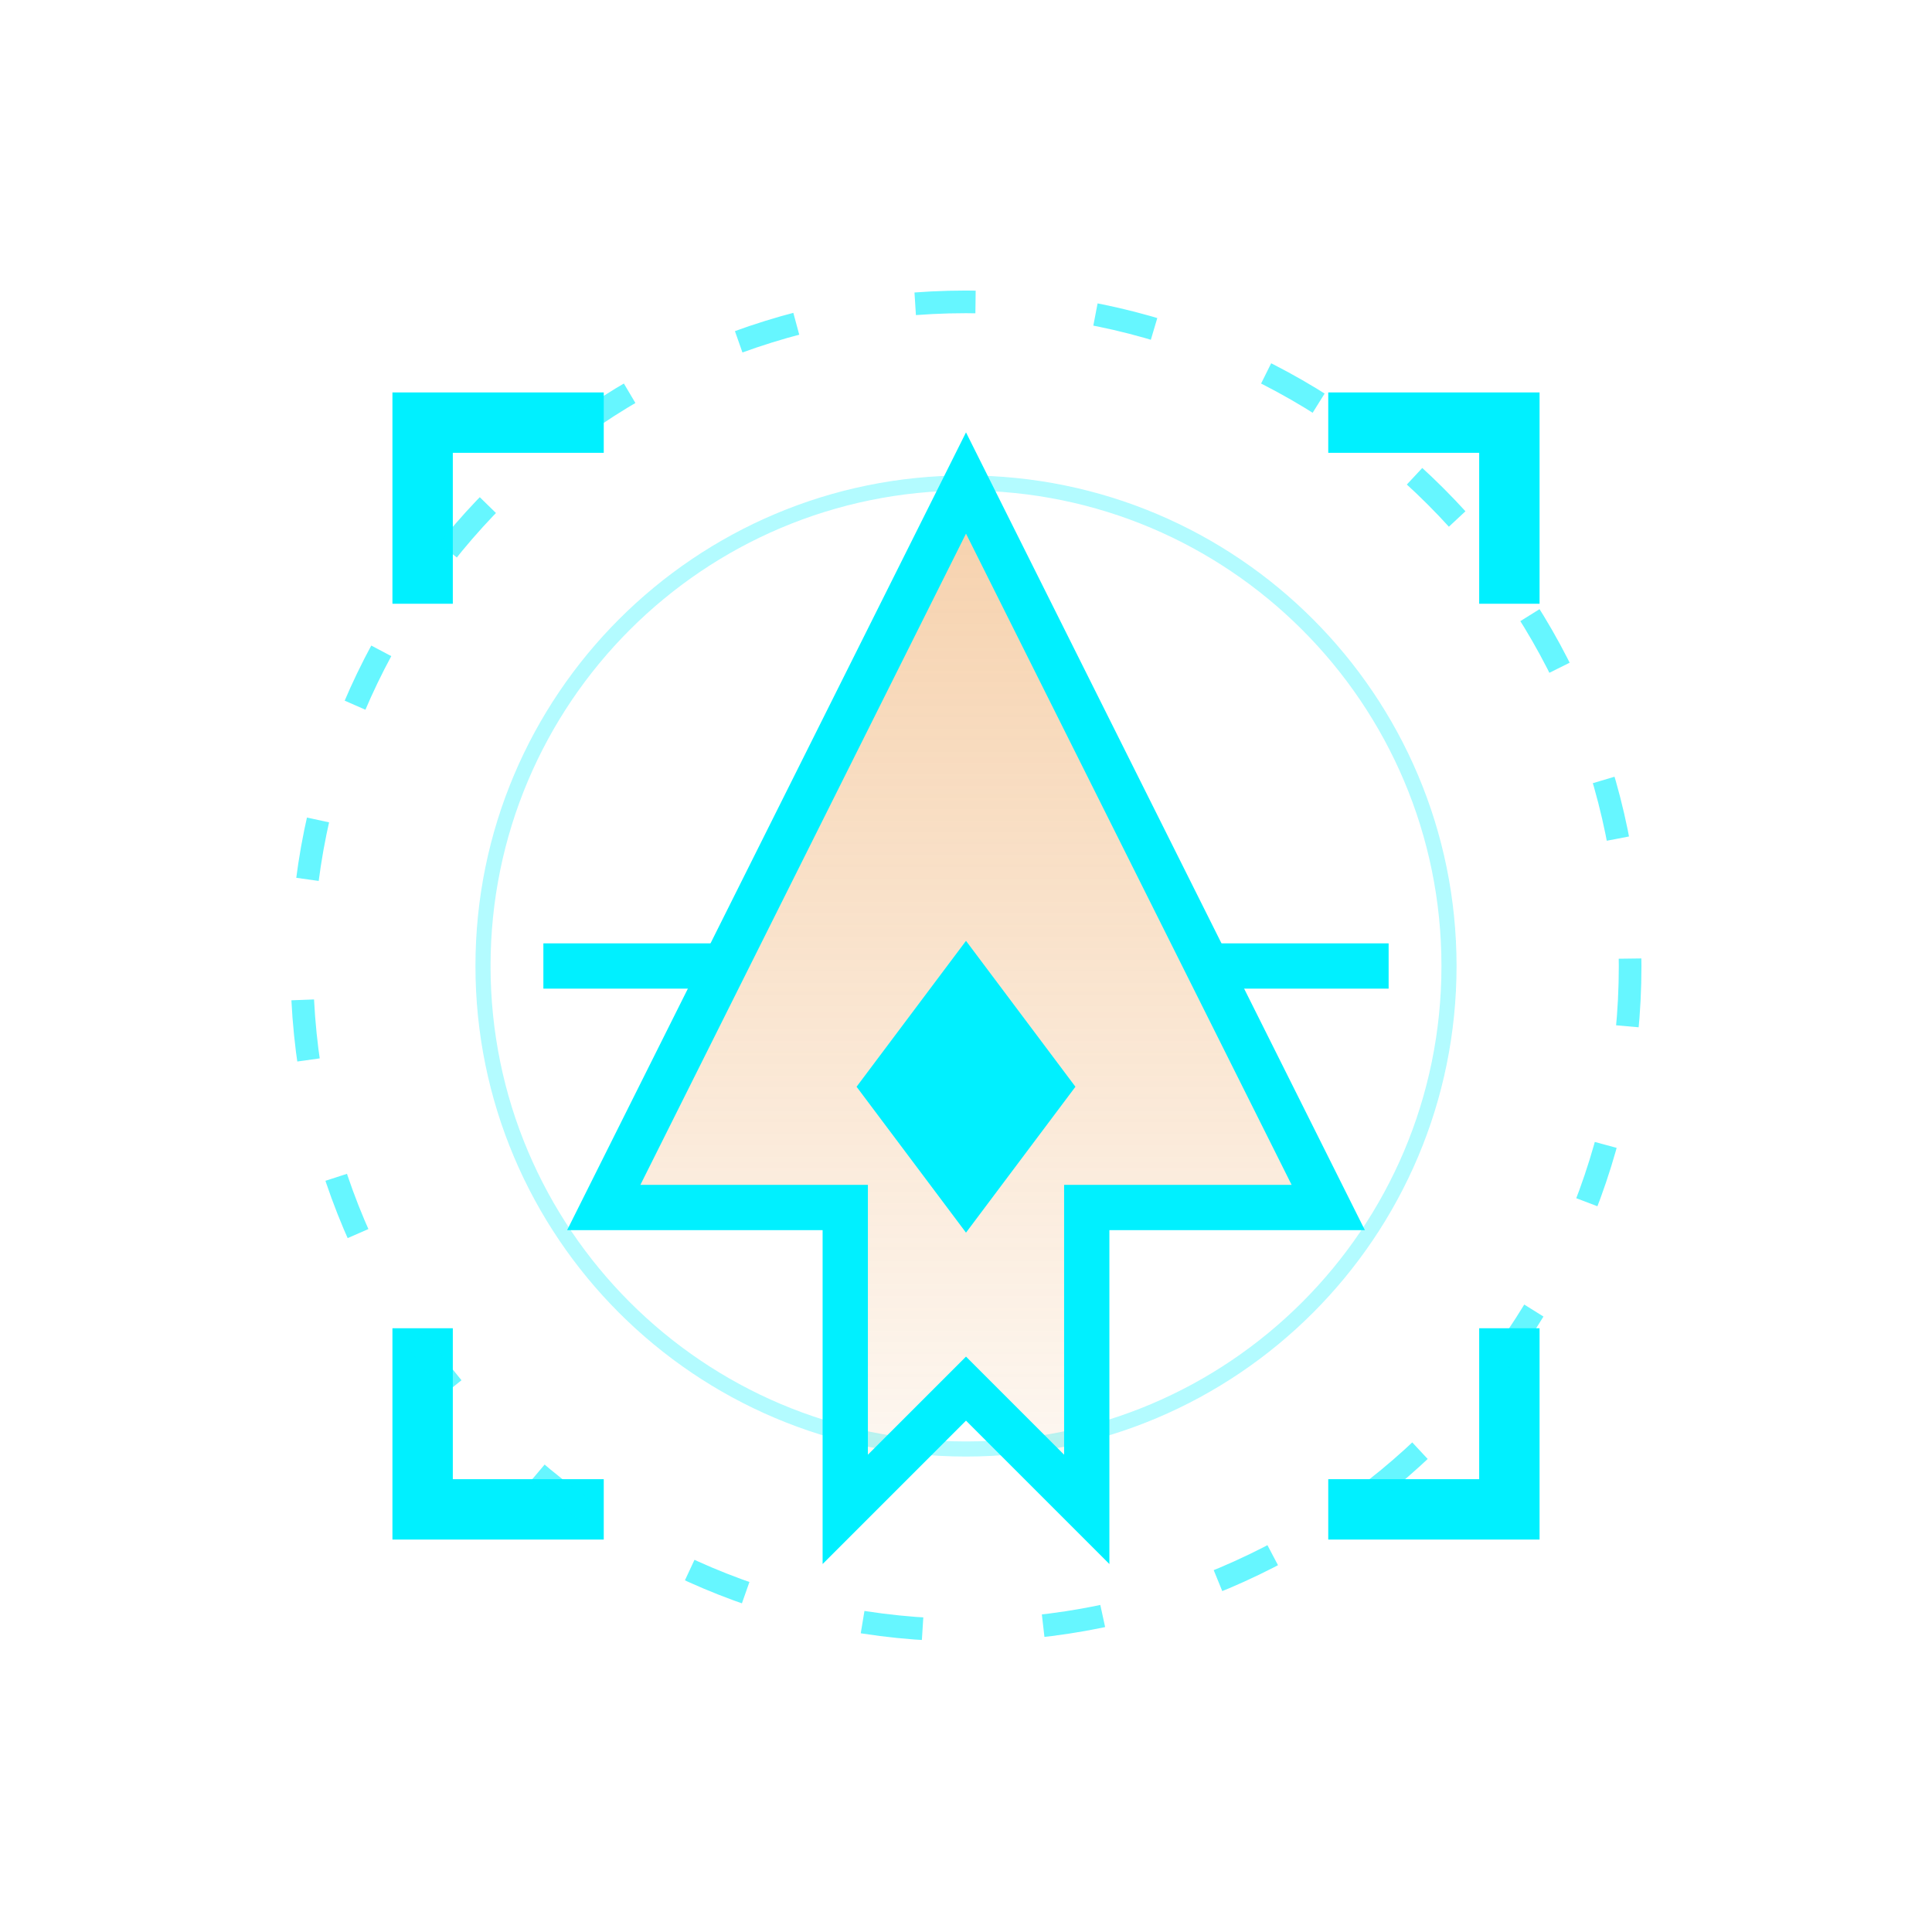
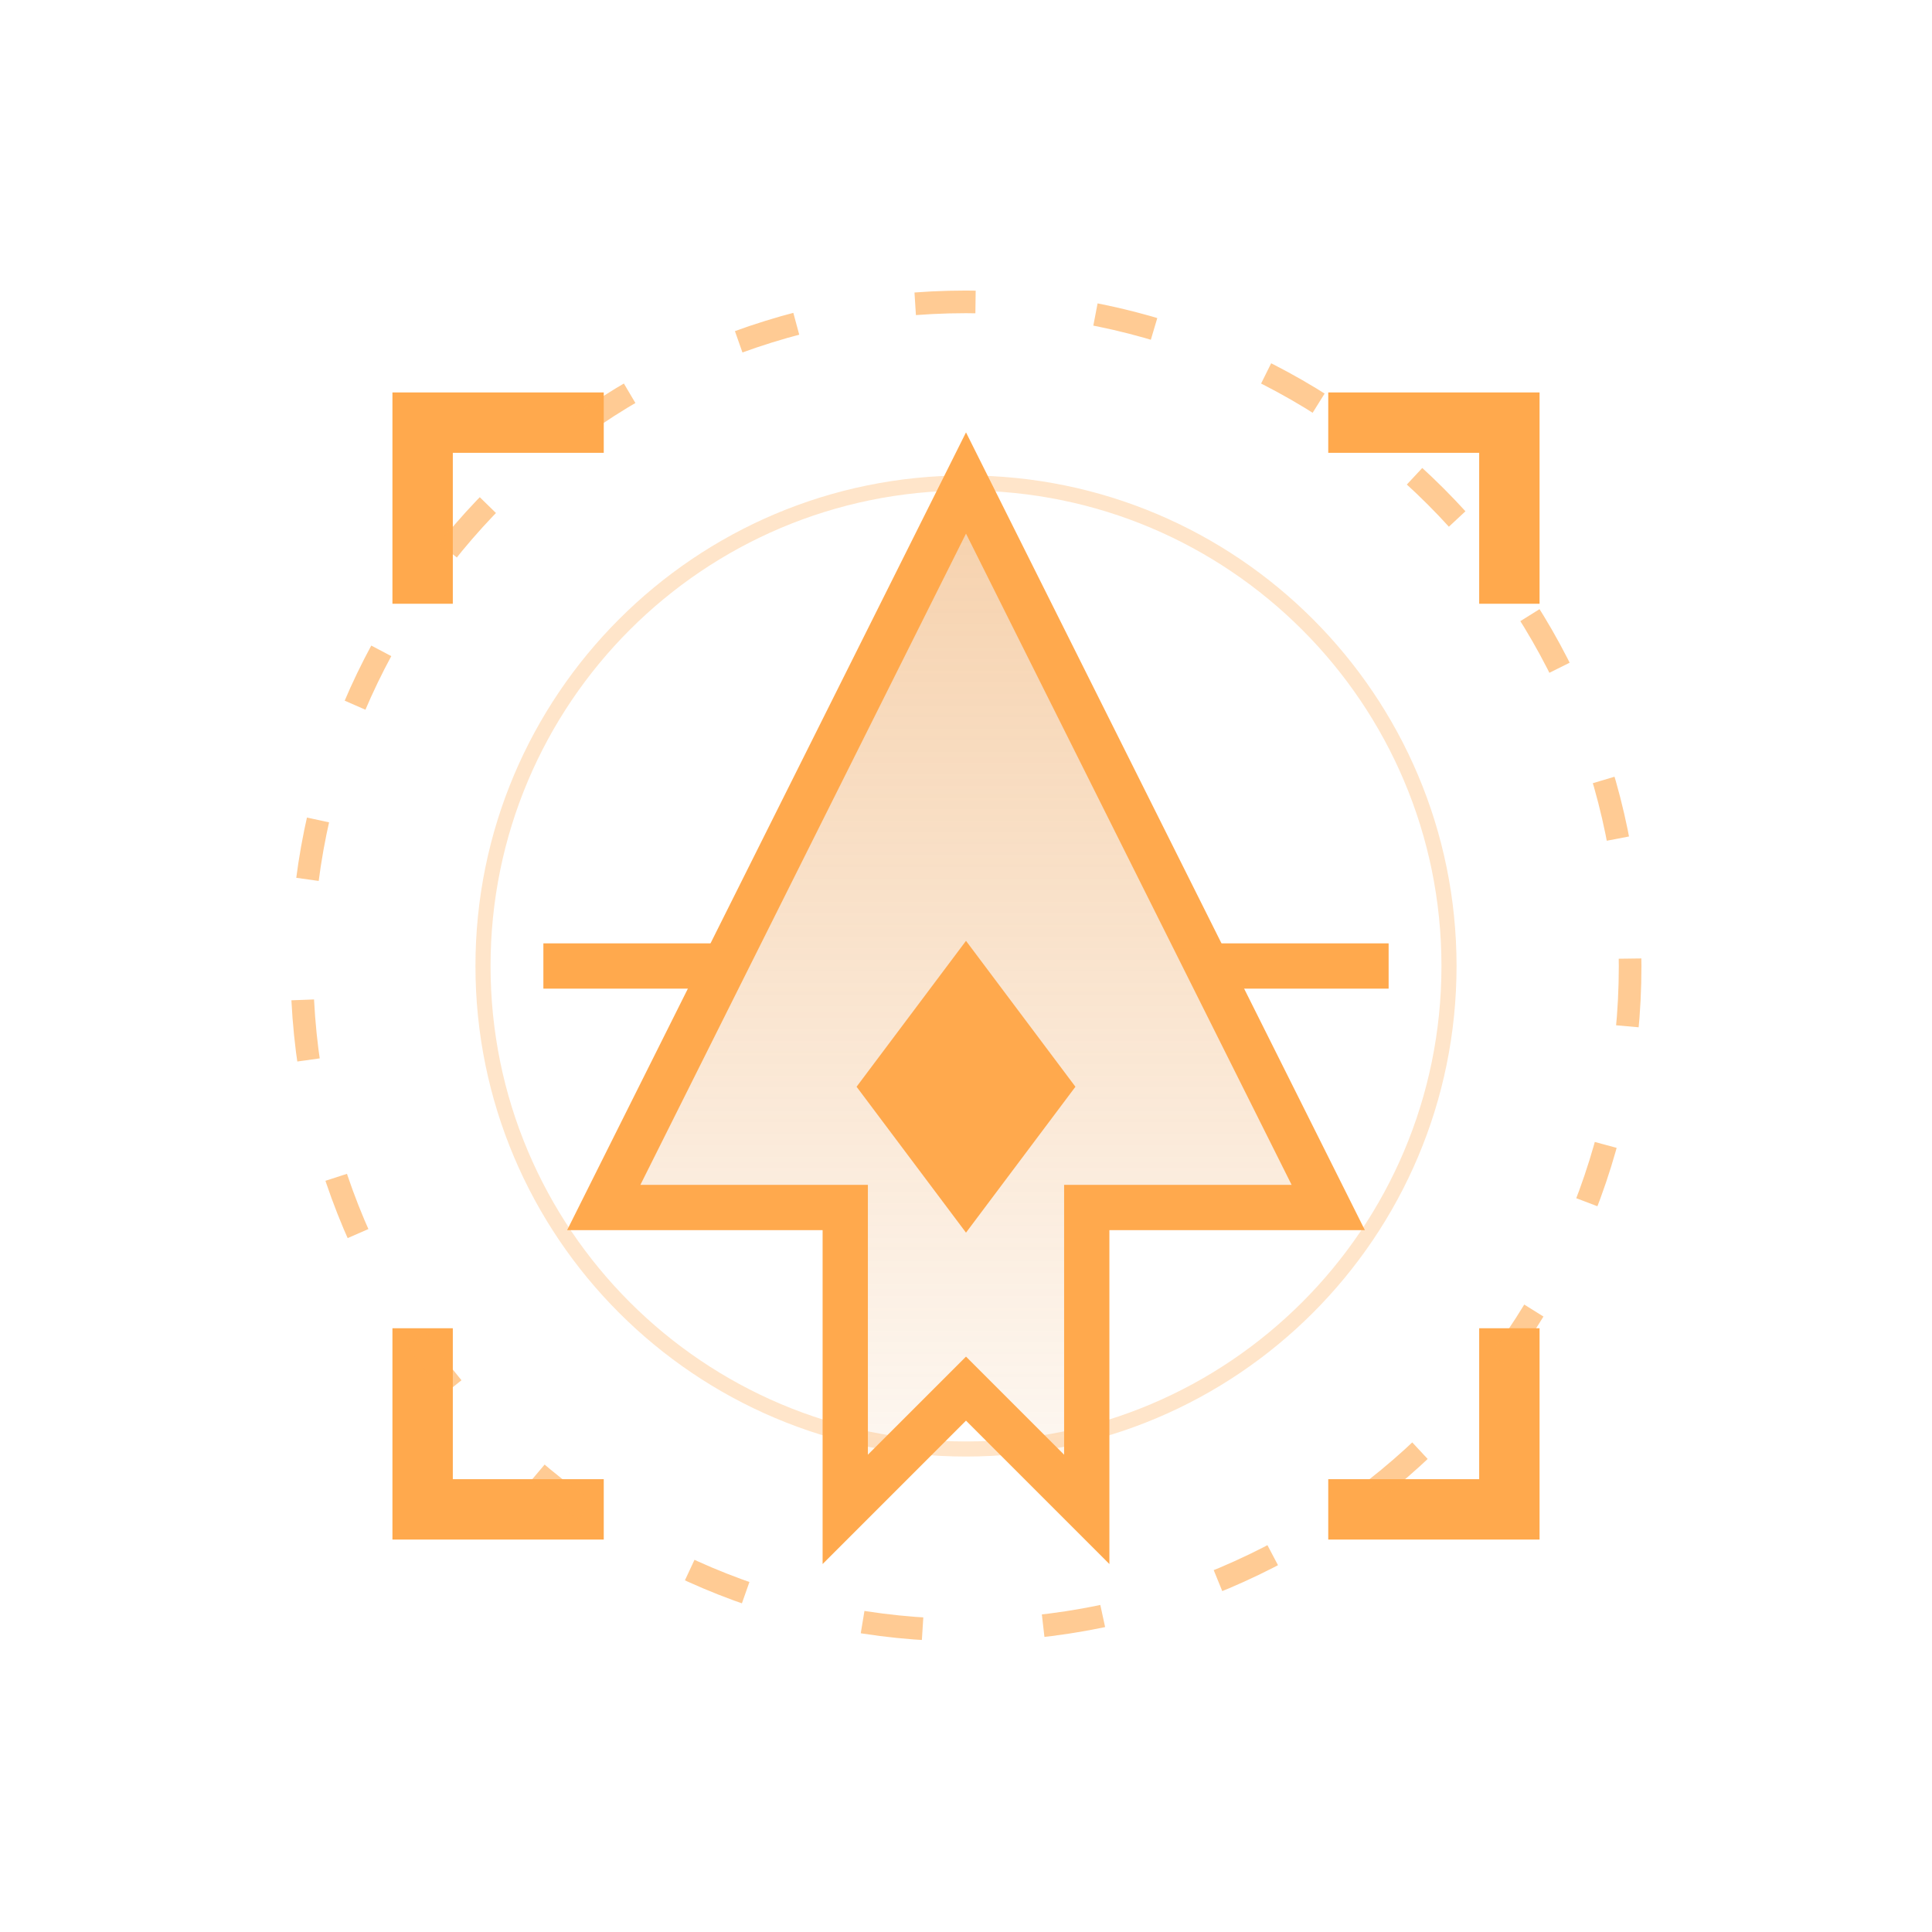
- <svg xmlns="http://www.w3.org/2000/svg" viewBox="0 0 64 64" width="64" height="64" fill="none" stroke="#00f0ff">
+ <svg xmlns="http://www.w3.org/2000/svg" viewBox="0 0 64 64" width="64" height="64" fill="none" stroke="#ffa94d">
  <defs>
    <linearGradient id="coreGlow" x1="0" y1="0" x2="0" y2="1">
      <stop offset="0%" stop-color="#e88b2e" stop-opacity="0.4" />
      <stop offset="100%" stop-color="#e88b2e" stop-opacity="0.05" />
    </linearGradient>
  </defs>
  <path d="M14 20V14h6M50 20V14h-6M14 44v6h6M50 44v6h-6" stroke-width="2" />
  <circle cx="32" cy="32" r="22" stroke-width="0.75" stroke-dasharray="2 4" opacity="0.6" />
  <circle cx="32" cy="32" r="16" stroke-width="0.5" opacity="0.3" />
-   <polygon points="32,16 44,40 36,40 36,50 32,46 28,50 28,40 20,40" fill="url(#coreGlow)" stroke="#00f0ff" stroke-width="1.5" />
-   <polygon points="32,32 35,36 32,40 29,36" fill="#00f0ff" />
+   <polygon points="32,16 44,40 36,40 36,50 32,46 28,50 28,40 20,40" fill="url(#coreGlow)" stroke="#ffa94d" stroke-width="1.5" />
+   <polygon points="32,32 35,36 32,40 29,36" fill="#ffa94d" />
  <line x1="18" y1="32" x2="24" y2="32" stroke-width="1.5" />
  <line x1="40" y1="32" x2="46" y2="32" stroke-width="1.5" />
</svg>
